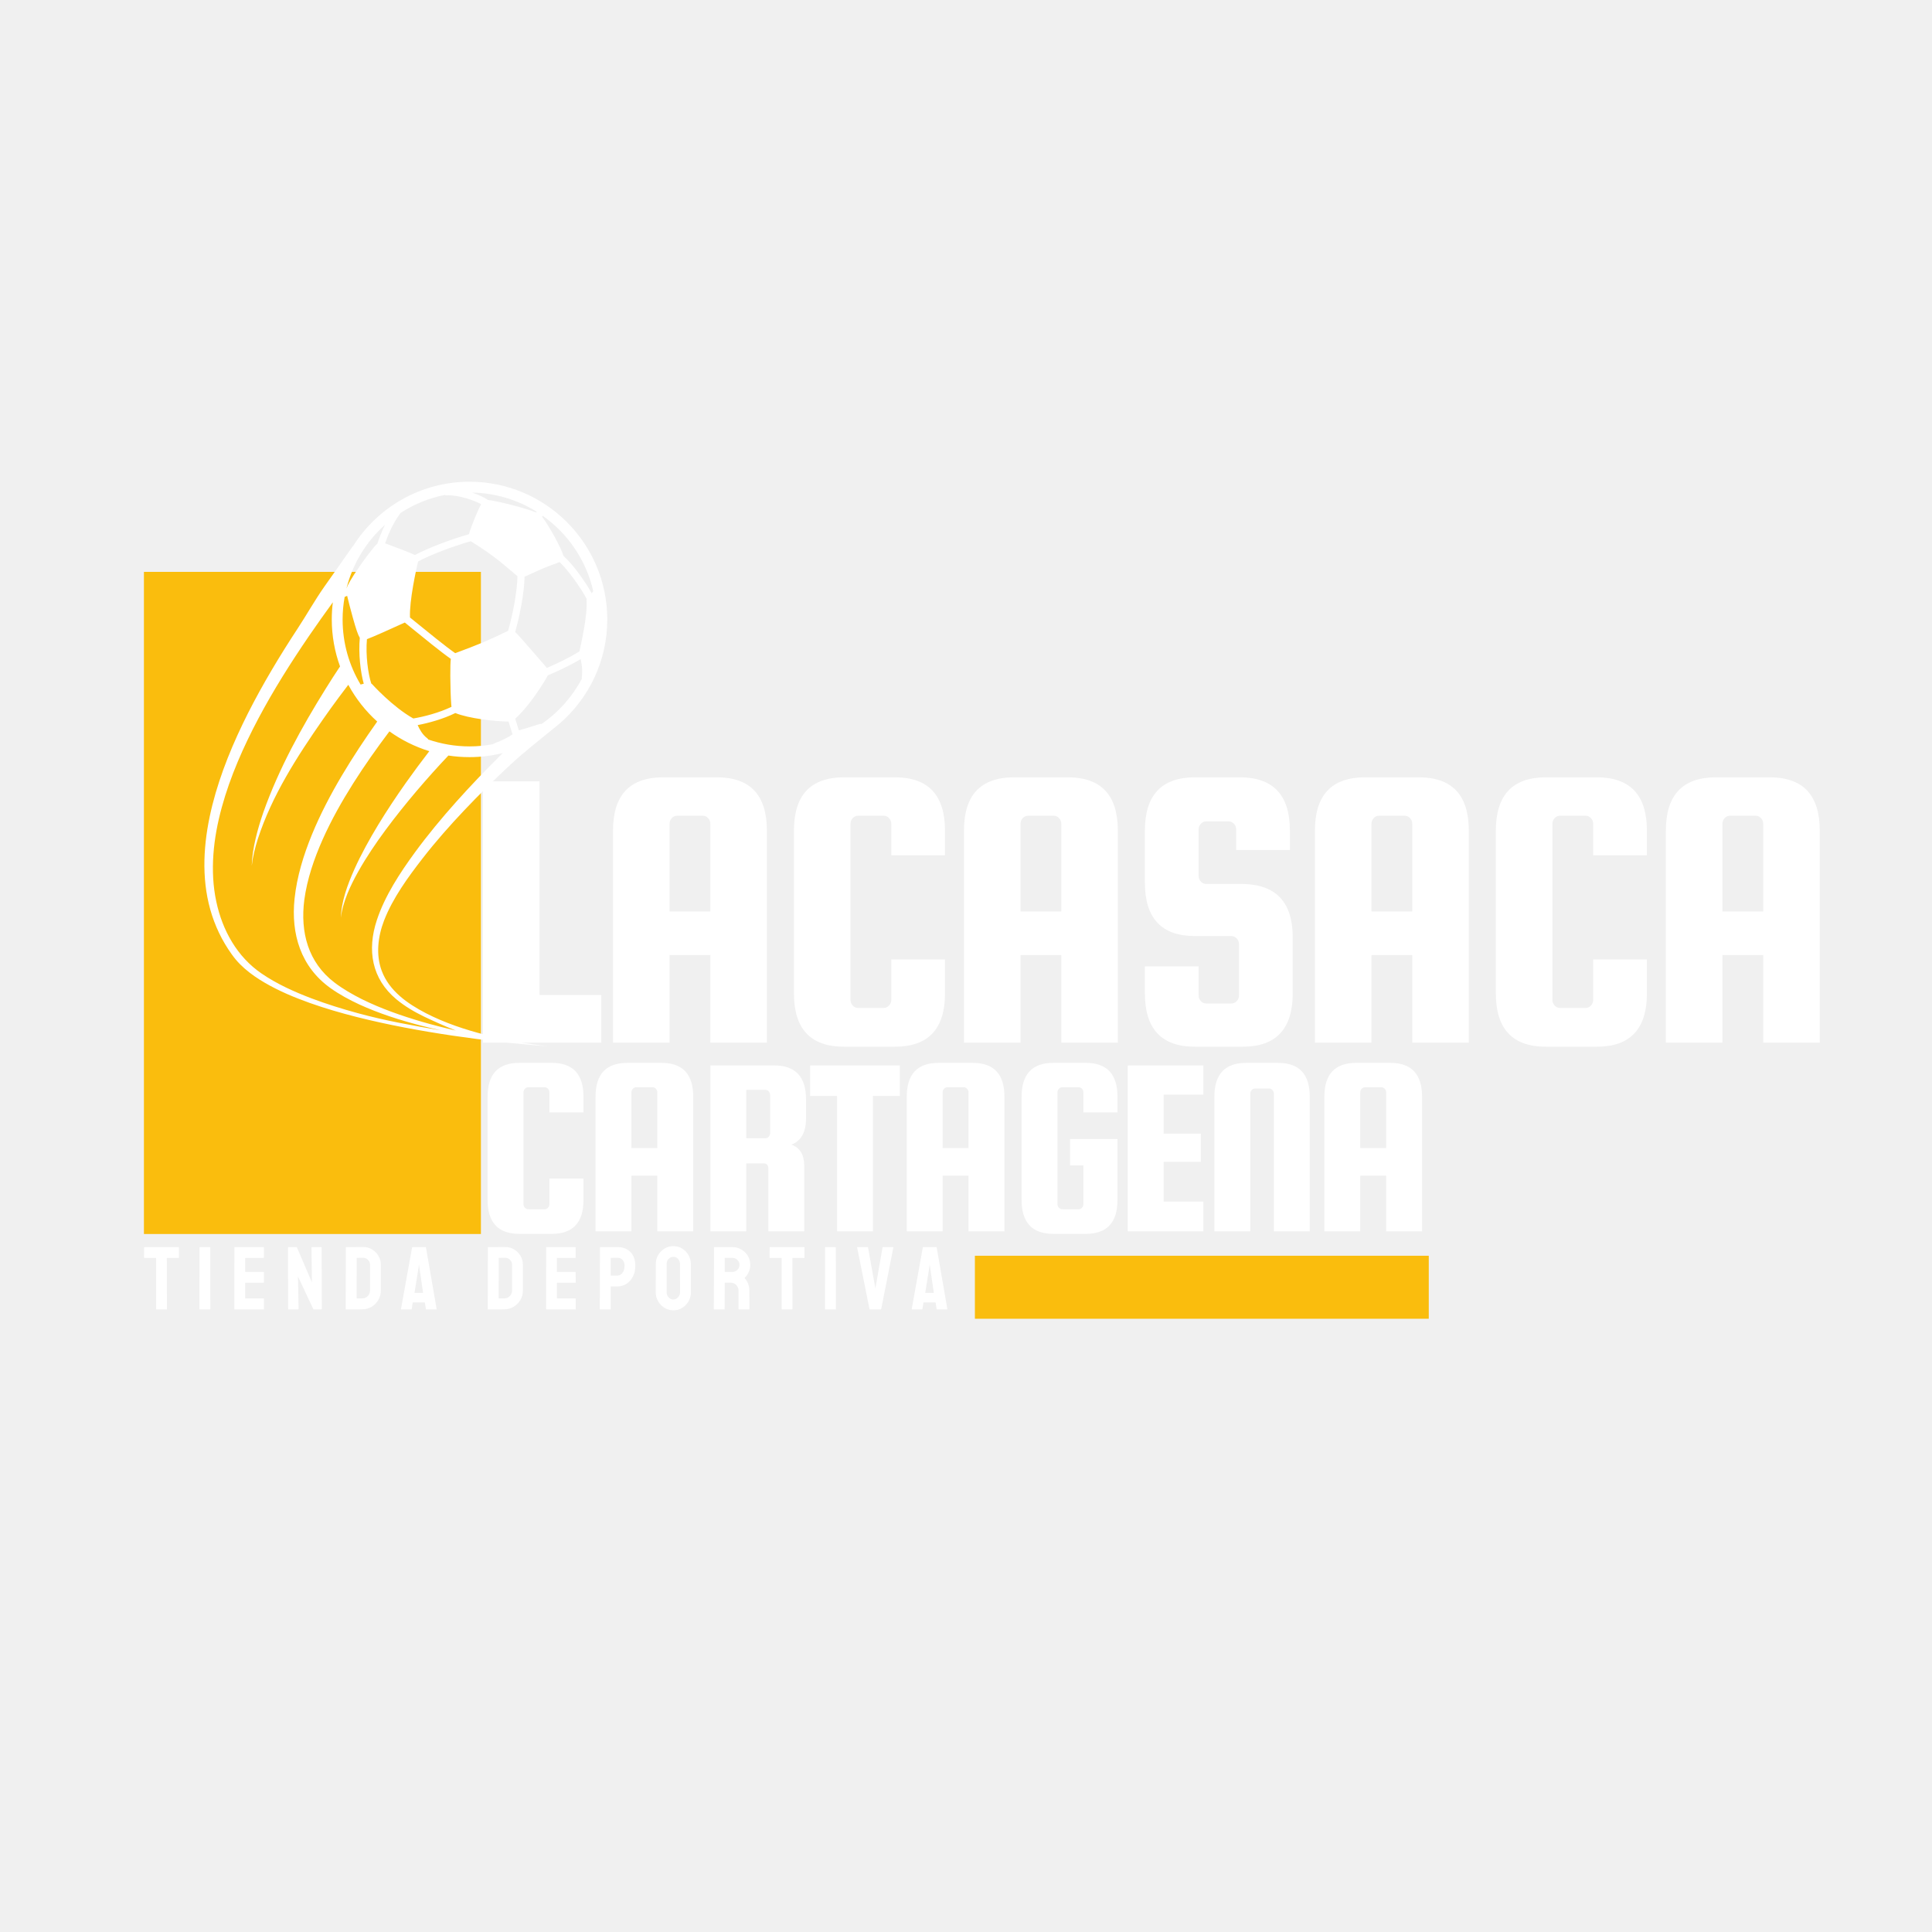
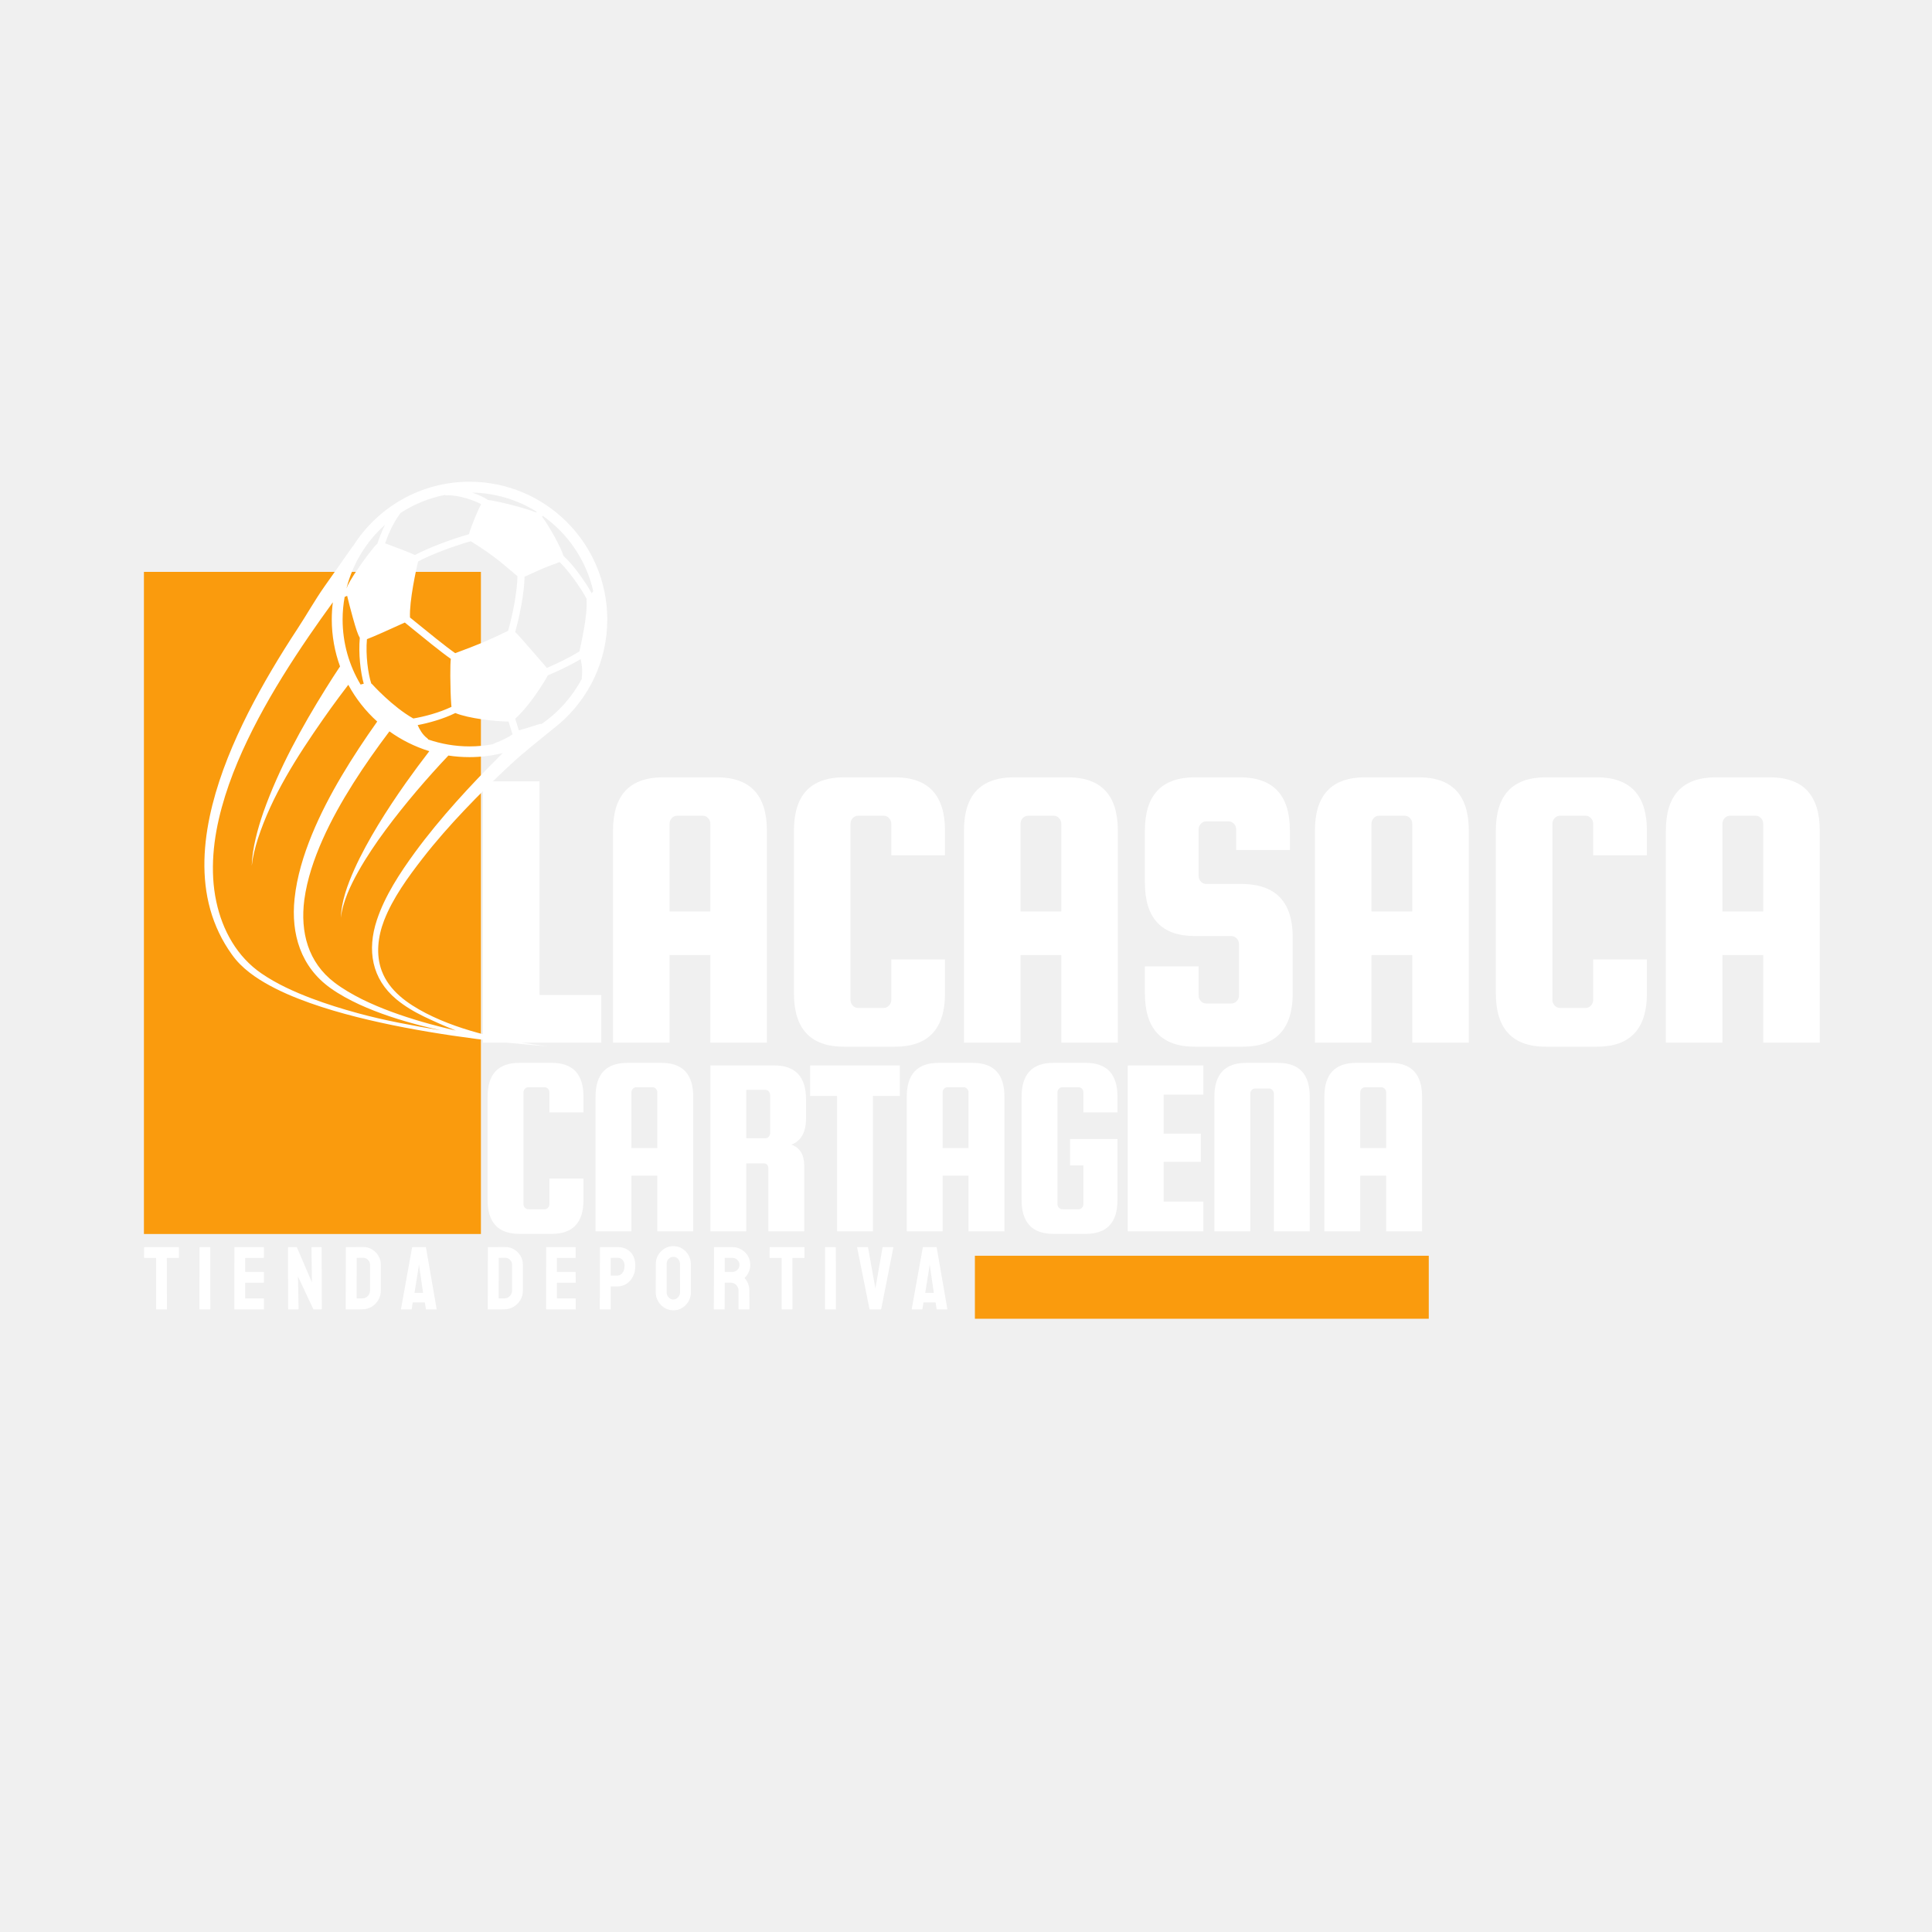
<svg xmlns="http://www.w3.org/2000/svg" width="2000" zoomAndPan="magnify" viewBox="0 0 1500 1500" height="2000" preserveAspectRatio="xMidYMid meet" version="1.0">
  <defs>
    <g />
-     <clipPath id="87dd365735">
+     <clipPath id="3a426916bb">
      <path d="M 111.742 444.012 L 373.383 444.012 L 373.383 958.141 L 111.742 958.141 Z M 111.742 444.012 " clip-rule="nonzero" />
    </clipPath>
-     <clipPath id="e6eba208df">
+     <clipPath id="fdcdbd4301">
      <path d="M 0.742 0.012 L 262.383 0.012 L 262.383 514.141 L 0.742 514.141 Z M 0.742 0.012 " clip-rule="nonzero" />
    </clipPath>
-     <clipPath id="ecdeac9998">
+     <clipPath id="299d489bf8">
      <rect x="0" width="263" y="0" height="515" />
    </clipPath>
-     <clipPath id="f5b8c3c71c">
+     <clipPath id="698afc8f45">
      <rect x="0" width="743" y="0" height="210" />
    </clipPath>
-     <clipPath id="d6a89298ad">
+     <clipPath id="d2f658fe4d">
      <path d="M 158.129 374.008 L 471.629 374.008 L 471.629 812.758 L 158.129 812.758 Z M 158.129 374.008 " clip-rule="nonzero" />
    </clipPath>
-     <clipPath id="e0f9797f92">
+     <clipPath id="068e8ba6fd">
      <path d="M 756.898 974.941 L 1109.383 974.941 L 1109.383 1023.891 L 756.898 1023.891 Z M 756.898 974.941 " clip-rule="nonzero" />
    </clipPath>
-     <clipPath id="0860a8a4ca">
+     <clipPath id="30519ae802">
      <path d="M 0.898 0.941 L 353.383 0.941 L 353.383 49.891 L 0.898 49.891 Z M 0.898 0.941 " clip-rule="nonzero" />
    </clipPath>
-     <clipPath id="db84d5787b">
+     <clipPath id="0c087946e7">
      <rect x="0" width="354" y="0" height="50" />
    </clipPath>
-     <clipPath id="ed4d44d06d">
+     <clipPath id="07d332056d">
      <rect x="0" width="1060" y="0" height="332" />
    </clipPath>
-     <clipPath id="712030ea61">
+     <clipPath id="1a1a95afee">
      <path d="M 0.602 14 L 28 14 L 28 63 L 0.602 63 Z M 0.602 14 " clip-rule="nonzero" />
    </clipPath>
-     <clipPath id="71ba63b0c0">
+     <clipPath id="6114b022c0">
      <rect x="0" width="642" y="0" height="87" />
    </clipPath>
  </defs>
-   <g clip-path="url(#87dd365735)">
+   <g clip-path="url(#3a426916bb)">
    <g transform="matrix(1, 0, 0, 1, 111, 444)">
-       <g clip-path="url(#ecdeac9998)">
-         <g clip-path="url(#e6eba208df)">
-           <path fill="#fabd0d" d="M 0.742 0.012 L 262.383 0.012 L 262.383 514.098 L 0.742 514.098 Z M 0.742 0.012 " fill-opacity="1" fill-rule="nonzero" />
+       <g clip-path="url(#299d489bf8)">
+         <g clip-path="url(#fdcdbd4301)">
+           <path fill="#fa9b0d" d="M 0.742 0.012 L 262.383 0.012 L 262.383 514.098 L 0.742 514.098 Z M 0.742 0.012 " fill-opacity="1" fill-rule="nonzero" />
        </g>
      </g>
    </g>
  </g>
  <g transform="matrix(1, 0, 0, 1, 367, 787)">
-     <g clip-path="url(#f5b8c3c71c)">
+     <g clip-path="url(#698afc8f45)">
      <g fill="#ffffff" fill-opacity="1">
        <g transform="translate(1.623119, 168.9873)">
          <g>
            <path d="M 57.922 -21.094 L 57.922 -41 L 84.391 -41 L 84.391 -24.281 C 84.391 -6.77 76.164 1.984 59.719 1.984 L 34.641 1.984 C 18.18 1.984 9.953 -6.77 9.953 -24.281 L 9.953 -104.5 C 9.953 -122.02 18.18 -130.781 34.641 -130.781 L 59.719 -130.781 C 76.164 -130.781 84.391 -122.02 84.391 -104.5 L 84.391 -92.359 L 57.922 -92.359 L 57.922 -107.891 C 57.922 -108.941 57.555 -109.863 56.828 -110.656 C 56.098 -111.457 55.203 -111.859 54.141 -111.859 L 41.594 -111.859 C 40.539 -111.859 39.645 -111.457 38.906 -110.656 C 38.176 -109.863 37.812 -108.941 37.812 -107.891 L 37.812 -21.094 C 37.812 -20.031 38.176 -19.102 38.906 -18.312 C 39.645 -17.52 40.539 -17.125 41.594 -17.125 L 54.141 -17.125 C 55.203 -17.125 56.098 -17.52 56.828 -18.312 C 57.555 -19.102 57.922 -20.031 57.922 -21.094 Z M 57.922 -21.094 " />
          </g>
        </g>
      </g>
      <g fill="#ffffff" fill-opacity="1">
        <g transform="translate(85.41837, 168.9873)">
          <g>
            <path d="M 61.109 -130.781 C 77.566 -130.781 85.797 -122.02 85.797 -104.5 L 85.797 0 L 57.922 0 L 57.922 -43.188 L 37.812 -43.188 L 37.812 0 L 9.953 0 L 9.953 -104.5 C 9.953 -122.02 18.18 -130.781 34.641 -130.781 Z M 37.812 -64.688 L 57.922 -64.688 L 57.922 -107.891 C 57.922 -108.941 57.555 -109.863 56.828 -110.656 C 56.098 -111.457 55.203 -111.859 54.141 -111.859 L 41.594 -111.859 C 40.539 -111.859 39.645 -111.457 38.906 -110.656 C 38.176 -109.863 37.812 -108.941 37.812 -107.891 Z M 37.812 -64.688 " />
          </g>
        </g>
      </g>
      <g fill="#ffffff" fill-opacity="1">
        <g transform="translate(174.5877, 168.9873)">
          <g>
            <path d="M 37.812 -52.75 L 37.812 0 L 9.953 0 L 9.953 -128.781 L 59.516 -128.781 C 75.973 -128.781 84.203 -120.023 84.203 -102.516 L 84.203 -87.578 C 84.203 -76.961 80.414 -70.195 72.844 -67.281 C 79.477 -64.883 82.797 -59.441 82.797 -50.953 L 82.797 0 L 54.938 0 L 54.938 -48.766 C 54.938 -51.422 53.676 -52.75 51.156 -52.75 Z M 37.812 -109.875 L 37.812 -72.25 L 52.547 -72.25 C 53.609 -72.25 54.504 -72.645 55.234 -73.438 C 55.961 -74.238 56.328 -75.172 56.328 -76.234 L 56.328 -105.891 C 56.328 -106.953 55.961 -107.879 55.234 -108.672 C 54.504 -109.473 53.609 -109.875 52.547 -109.875 Z M 37.812 -109.875 " />
          </g>
        </g>
      </g>
      <g fill="#ffffff" fill-opacity="1">
        <g transform="translate(259.3782, 168.9873)">
          <g>
            <path d="M 2.594 -105.094 L 2.594 -128.781 L 72.25 -128.781 L 72.25 -105.094 L 51.359 -105.094 L 51.359 0 L 23.484 0 L 23.484 -105.094 Z M 2.594 -105.094 " />
          </g>
        </g>
      </g>
      <g fill="#ffffff" fill-opacity="1">
        <g transform="translate(327.0512, 168.9873)">
          <g>
            <path d="M 61.109 -130.781 C 77.566 -130.781 85.797 -122.02 85.797 -104.5 L 85.797 0 L 57.922 0 L 57.922 -43.188 L 37.812 -43.188 L 37.812 0 L 9.953 0 L 9.953 -104.5 C 9.953 -122.02 18.18 -130.781 34.641 -130.781 Z M 37.812 -64.688 L 57.922 -64.688 L 57.922 -107.891 C 57.922 -108.941 57.555 -109.863 56.828 -110.656 C 56.098 -111.457 55.203 -111.859 54.141 -111.859 L 41.594 -111.859 C 40.539 -111.859 39.645 -111.457 38.906 -110.656 C 38.176 -109.863 37.812 -108.941 37.812 -107.891 Z M 37.812 -64.688 " />
          </g>
        </g>
      </g>
      <g fill="#ffffff" fill-opacity="1">
        <g transform="translate(416.2205, 168.9873)">
          <g>
            <path d="M 47.578 -51.156 L 47.578 -71.656 L 84.391 -71.656 L 84.391 -24.281 C 84.391 -6.77 76.164 1.984 59.719 1.984 L 34.641 1.984 C 18.18 1.984 9.953 -6.77 9.953 -24.281 L 9.953 -104.5 C 9.953 -122.02 18.18 -130.781 34.641 -130.781 L 59.719 -130.781 C 76.164 -130.781 84.391 -122.02 84.391 -104.5 L 84.391 -92.359 L 57.922 -92.359 L 57.922 -107.891 C 57.922 -108.941 57.555 -109.863 56.828 -110.656 C 56.098 -111.457 55.203 -111.859 54.141 -111.859 L 41.594 -111.859 C 40.539 -111.859 39.645 -111.457 38.906 -110.656 C 38.176 -109.863 37.812 -108.941 37.812 -107.891 L 37.812 -21.094 C 37.812 -20.031 38.176 -19.102 38.906 -18.312 C 39.645 -17.52 40.539 -17.125 41.594 -17.125 L 54.141 -17.125 C 55.203 -17.125 56.098 -17.52 56.828 -18.312 C 57.555 -19.102 57.922 -20.031 57.922 -21.094 L 57.922 -51.156 Z M 47.578 -51.156 " />
          </g>
        </g>
      </g>
      <g fill="#ffffff" fill-opacity="1">
        <g transform="translate(498.6225, 168.9873)">
          <g>
            <path d="M 37.812 -23.094 L 68.672 -23.094 L 68.672 0 L 9.953 0 L 9.953 -128.781 L 68.672 -128.781 L 68.672 -106.094 L 37.812 -106.094 L 37.812 -75.844 L 66.688 -75.844 L 66.688 -53.938 L 37.812 -53.938 Z M 37.812 -23.094 " />
          </g>
        </g>
      </g>
      <g fill="#ffffff" fill-opacity="1">
        <g transform="translate(566.0965, 168.9873)">
          <g>
            <path d="M 83.797 0 L 55.938 0 L 55.938 -106.891 C 55.938 -107.953 55.57 -108.879 54.844 -109.672 C 54.113 -110.473 53.219 -110.875 52.156 -110.875 L 41.406 -110.875 C 40.344 -110.875 39.445 -110.473 38.719 -109.672 C 37.988 -108.879 37.625 -107.953 37.625 -106.891 L 37.625 0 L 9.75 0 L 9.75 -104.5 C 9.75 -122.02 17.977 -130.781 34.438 -130.781 L 59.109 -130.781 C 75.566 -130.781 83.797 -122.02 83.797 -104.5 Z M 83.797 0 " />
          </g>
        </g>
      </g>
      <g fill="#ffffff" fill-opacity="1">
        <g transform="translate(651.2851, 168.9873)">
          <g>
            <path d="M 61.109 -130.781 C 77.566 -130.781 85.797 -122.02 85.797 -104.5 L 85.797 0 L 57.922 0 L 57.922 -43.188 L 37.812 -43.188 L 37.812 0 L 9.953 0 L 9.953 -104.5 C 9.953 -122.02 18.18 -130.781 34.641 -130.781 Z M 37.812 -64.688 L 57.922 -64.688 L 57.922 -107.891 C 57.922 -108.941 57.555 -109.863 56.828 -110.656 C 56.098 -111.457 55.203 -111.859 54.141 -111.859 L 41.594 -111.859 C 40.539 -111.859 39.645 -111.457 38.906 -110.656 C 38.176 -109.863 37.812 -108.941 37.812 -107.891 Z M 37.812 -64.688 " />
          </g>
        </g>
      </g>
    </g>
  </g>
-   <g clip-path="url(#d6a89298ad)">
+   <g clip-path="url(#d2f658fe4d)">
    <path fill="#ffffff" d="M 364.562 374.008 C 326.379 374.008 292.781 394.133 273.891 424.344 L 273.77 424.227 C 266.676 434.508 258.906 445.348 251.652 455.711 C 244.398 466.074 238.059 477.391 231.086 487.992 C 217.176 509.195 204.062 531 192.547 553.715 C 181.105 576.434 171.184 600.109 164.887 624.977 C 161.777 637.414 159.586 650.125 158.906 663 C 158.23 675.832 159.066 688.867 162.055 701.5 C 165.004 714.094 170.148 726.211 177.242 737.012 C 179.035 739.723 180.828 742.312 182.98 744.902 C 185.094 747.453 187.445 749.766 189.875 751.918 C 194.777 756.223 200.156 759.848 205.699 763.078 C 216.816 769.531 228.574 774.434 240.531 778.699 C 252.488 782.926 264.645 786.473 276.918 789.582 C 301.43 795.758 326.301 800.34 351.289 804.047 C 376.277 807.715 401.348 810.586 426.496 812.418 C 418.207 811.582 409.957 810.305 401.746 808.832 C 393.535 807.355 385.406 805.602 377.316 803.57 C 361.215 799.465 345.312 794.203 330.645 786.633 C 316.375 779.219 302.148 769.332 296.328 753.629 C 291.707 741.156 293.418 727.047 298.203 714.652 C 304.938 697.273 316.855 680.934 328.215 666.309 C 338.336 653.273 349.336 640.84 360.734 628.805 C 372.133 616.766 383.973 605.168 396.129 593.852 C 406.848 583.887 418.727 574.602 430.086 565.355 C 431.559 564.199 432.992 563.004 434.43 561.805 C 434.469 561.766 434.508 561.727 434.547 561.727 C 457.188 542.117 471.492 513.145 471.492 480.941 C 471.492 421.992 423.547 374.008 364.562 374.008 Z M 416.773 397.363 C 416.613 397.562 416.492 397.723 416.375 397.883 C 408.242 394.613 385.805 388.793 378.672 388.156 C 376.359 386.324 371.816 384.211 366.516 382.457 C 384.93 382.777 402.145 388.195 416.773 397.363 Z M 349.617 524.98 C 349.656 532.832 349.934 541.84 350.332 546.781 C 350.414 547.539 350.453 548.176 350.531 548.773 C 340.969 553.398 328.77 556.547 320.879 557.82 C 304.859 548.852 289.117 531.438 288.957 531.238 C 288.836 531.117 288.715 530.957 288.559 530.879 C 288.438 530.801 288.359 530.719 288.238 530.68 C 285.809 523.105 283.773 508.797 284.891 496.246 C 290.113 494.293 302.867 488.551 314.305 483.332 C 315.699 484.488 317.453 485.883 319.445 487.516 C 328.93 495.246 342.68 506.445 350.016 511.547 C 349.734 513.859 349.574 517.848 349.617 524.98 Z M 322.992 483.211 C 321.238 481.777 319.645 480.5 318.328 479.426 C 317.691 466.59 323.23 441.684 324.586 435.941 C 334.031 430.84 351.25 424.227 365.52 420.199 C 367.629 421.516 376.121 426.734 384.25 432.914 C 389.031 436.539 393.734 440.566 397.203 443.516 C 399.477 445.469 400.832 446.625 401.746 447.301 C 401.508 460.336 397.922 477.512 394.492 489.828 C 393.617 490.227 392.379 490.824 390.547 491.66 C 386.641 493.535 380.742 496.324 375.082 498.715 C 368.426 501.504 361.812 503.977 357.426 505.609 C 355.516 506.328 354.277 506.766 353.441 507.125 C 346.426 502.301 332 490.543 322.992 483.211 Z M 310.637 398.797 C 310.758 398.637 310.875 398.438 310.957 398.281 C 321.238 391.582 332.836 386.762 345.273 384.289 C 345.672 384.488 346.148 384.609 346.625 384.57 C 356.031 384.09 368.625 388.676 373.57 391.465 C 372.414 393.457 370.859 396.805 368.586 402.305 C 366.875 406.488 364.961 411.473 364.082 414.781 C 349.574 418.883 331.961 425.66 322.117 430.922 C 317.93 428.887 308.008 425.141 299 421.836 C 300.594 417.172 304.539 406.848 310.637 398.797 Z M 298.918 407.445 C 295.691 413.984 293.738 419.801 293.062 421.914 C 289.156 425.5 280.664 437.617 279.629 439.09 C 272.457 449.375 269.906 454.238 269.066 456.746 L 269.027 456.746 C 273.891 437.418 284.492 420.359 298.918 407.445 Z M 267.594 463.441 C 268.23 463.125 268.91 462.844 269.508 462.566 C 270.504 466.672 272.176 473.289 273.891 479.387 C 276.441 488.594 277.996 493.055 279.352 495.207 C 278.234 507.246 279.828 521.711 282.418 530.84 C 281.703 531 280.863 531.199 279.949 531.477 C 271.102 516.691 266 499.434 266 480.941 C 266 474.961 266.559 469.141 267.594 463.441 Z M 241.809 775.113 C 228.375 770.012 214.945 763.953 203.066 755.824 C 184.098 742.871 172.699 722.344 167.953 700.105 C 165.363 688.109 164.805 675.672 165.684 663.359 C 166.559 651.043 168.91 638.809 172.18 626.852 C 178.754 602.898 188.918 579.941 200.598 557.859 C 212.312 535.781 225.707 514.578 239.855 493.852 C 245.91 485.004 252.129 476.277 258.426 467.59 C 257.867 471.973 257.59 476.395 257.59 480.898 C 257.59 493.695 259.863 506.008 264.008 517.406 C 260.219 523.066 256.633 528.688 253.047 534.426 C 234.312 564.477 216.539 596.68 204.582 630.359 C 202.23 637.133 200.117 644.027 198.484 651.004 C 196.852 657.977 195.652 665.07 195.453 672.207 C 196.254 665.113 198.004 658.219 200.156 651.441 C 211.039 617.805 230.688 587.312 250.773 558.5 C 254.84 552.68 258.945 546.941 263.168 541.281 C 265.562 538.051 267.992 534.863 270.422 531.676 C 276.242 542.438 283.855 552.082 292.863 560.211 C 283.137 573.922 273.812 587.992 265.203 602.5 C 256.555 617.125 248.621 632.27 242.125 648.094 C 235.668 663.918 230.527 680.496 228.695 697.754 C 225.824 725.215 233.559 750.723 256.555 767.141 C 263.566 772.164 271.141 776.188 278.871 779.816 C 294.336 786.91 310.52 792.012 326.859 796.277 C 332 797.59 337.18 798.828 342.402 799.984 C 320.719 796.316 298.68 792.371 277.676 786.59 C 265.562 783.285 253.523 779.535 241.809 775.113 Z M 388.793 586.238 C 376.879 598.035 365.238 610.152 354.078 622.664 C 342.922 635.18 332.16 648.133 322.195 661.723 C 310.559 677.668 298.801 695.523 292.582 714.375 C 284.891 737.648 288.559 759.93 307.77 775.871 C 314.344 781.332 321.719 785.633 329.289 789.301 C 335.387 792.211 345.75 796.914 353.879 800.102 C 345.074 798.07 336.344 795.836 327.695 793.328 C 311.633 788.625 295.77 783.082 280.863 775.711 C 273.453 771.965 266.238 767.82 259.742 762.879 C 239.137 747.215 233.039 723.699 236.266 698.629 C 238.461 682.449 243.84 666.746 250.535 651.68 C 257.27 636.574 265.441 622.109 274.328 608.039 C 283.059 594.25 292.504 580.898 302.348 567.824 C 311.672 574.52 322.117 579.742 333.316 583.207 C 327.059 591.301 321.039 599.469 315.141 607.762 C 307.609 618.441 300.355 629.32 293.578 640.48 C 290.191 646.062 286.922 651.719 283.816 657.461 C 280.707 663.199 277.758 669.059 275.086 675.035 C 272.414 681.016 269.984 687.07 268.07 693.328 C 266.199 699.586 264.805 706.043 264.684 712.539 C 265.363 706.082 267.355 699.867 269.707 693.926 C 272.098 687.949 275.047 682.211 278.195 676.59 C 281.344 670.969 284.73 665.512 288.277 660.168 C 291.824 654.789 295.531 649.527 299.359 644.387 C 307.012 634.023 315.102 623.98 323.391 614.176 C 331.402 604.77 339.73 595.445 348.141 586.598 C 353.48 587.434 358.941 587.832 364.523 587.832 C 373.41 587.832 382.059 586.715 390.309 584.684 C 389.828 585.242 389.312 585.758 388.793 586.238 Z M 383.773 577.152 C 383.375 577.309 383.055 577.508 382.777 577.789 C 376.879 578.906 370.777 579.504 364.562 579.504 C 353.324 579.504 342.562 577.59 332.52 574.16 C 332.32 573.762 332.039 573.406 331.68 573.164 C 328.016 570.496 325.582 565.953 324.27 562.961 C 332.758 561.367 344.273 558.18 353.523 553.598 C 363.766 557.82 384.887 560.172 393.695 560.172 C 394.094 560.172 394.492 560.172 394.812 560.172 C 395.77 563.32 396.926 567.027 397.922 570.137 C 394.852 572.367 389.949 574.84 383.773 577.152 Z M 451.805 526.852 C 444.352 541 433.59 553.078 420.48 562.125 C 419.961 561.965 419.402 561.965 418.844 562.164 C 411.59 564.555 405.492 566.309 402.824 567.066 C 401.906 564.117 400.871 560.809 400.031 558.02 C 403.582 554.91 408.961 548.695 412.387 544.152 C 415.656 539.848 422.789 529.484 425.262 524.383 C 431.398 521.793 441.961 517.09 450.809 511.746 C 452.762 519.758 451.727 525.5 451.727 525.578 C 451.645 525.977 451.688 526.414 451.805 526.852 Z M 449.812 505.77 C 441.684 510.91 431.199 515.734 424.543 518.602 C 423.387 517.09 421.355 514.777 417.848 510.75 L 415.18 507.684 C 406.25 497.359 402.184 492.777 399.992 490.703 C 403.461 478.191 406.969 461.051 407.285 447.738 C 408.562 447.223 410.355 446.426 413.105 445.148 C 415.977 443.836 419.242 442.32 422.59 440.926 C 424.984 439.93 427.492 439.012 429.766 438.176 C 431.797 437.457 433.312 436.898 434.469 436.383 C 441.402 442.879 451.289 457.027 455.512 464.996 C 455.434 465.316 455.391 465.637 455.391 465.953 C 456.309 477.91 450.809 501.547 449.812 505.77 Z M 437.496 431.637 C 435.902 425.699 425.98 407.645 420.836 401.188 C 420.996 400.949 421.195 400.711 421.395 400.473 C 440.887 414.262 455.152 434.945 460.613 459.02 C 460.215 459.578 459.777 460.094 459.379 460.574 C 454.438 451.727 445.031 438.293 437.496 431.637 Z M 437.496 431.637 " fill-opacity="1" fill-rule="nonzero" />
  </g>
-   <g clip-path="url(#e0f9797f92)">
+   <g clip-path="url(#068e8ba6fd)">
    <g transform="matrix(1, 0, 0, 1, 756, 974)">
-       <g clip-path="url(#db84d5787b)">
-         <g clip-path="url(#0860a8a4ca)">
-           <path fill="#fabd0d" d="M 0.898 0.941 L 353.293 0.941 L 353.293 49.891 L 0.898 49.891 Z M 0.898 0.941 " fill-opacity="1" fill-rule="nonzero" />
+       <g clip-path="url(#0c087946e7)">
+         <g clip-path="url(#30519ae802)">
+           <path fill="#fa9b0d" d="M 0.898 0.941 L 353.293 0.941 L 353.293 49.891 L 0.898 49.891 Z M 0.898 0.941 " fill-opacity="1" fill-rule="nonzero" />
        </g>
      </g>
    </g>
  </g>
  <g transform="matrix(1, 0, 0, 1, 359, 540)">
-     <g clip-path="url(#ed4d44d06d)">
+     <g clip-path="url(#07d332056d)">
      <g fill="#ffffff" fill-opacity="1">
        <g transform="translate(0.304591, 269.5281)">
          <g>
            <path d="M 59.578 -37 L 107.547 -37 L 107.547 0 L 15.672 0 L 15.672 -202.875 L 59.578 -202.875 Z M 59.578 -37 " />
          </g>
        </g>
      </g>
      <g fill="#ffffff" fill-opacity="1">
        <g transform="translate(101.2694, 269.5281)">
          <g>
            <path d="M 96.266 -206.016 C 122.18 -206.016 135.141 -192.219 135.141 -164.625 L 135.141 0 L 91.25 0 L 91.25 -68.047 L 59.578 -68.047 L 59.578 0 L 15.672 0 L 15.672 -164.625 C 15.672 -192.219 28.633 -206.016 54.562 -206.016 Z M 59.578 -101.906 L 91.25 -101.906 L 91.25 -169.953 C 91.25 -171.617 90.672 -173.078 89.516 -174.328 C 88.367 -175.586 86.957 -176.219 85.281 -176.219 L 65.531 -176.219 C 63.863 -176.219 62.453 -175.586 61.297 -174.328 C 60.148 -173.078 59.578 -171.617 59.578 -169.953 Z M 59.578 -101.906 " />
          </g>
        </g>
      </g>
      <g fill="#ffffff" fill-opacity="1">
        <g transform="translate(241.7421, 269.5281)">
          <g>
            <path d="M 91.25 -33.234 L 91.25 -64.594 L 132.953 -64.594 L 132.953 -38.25 C 132.953 -10.656 119.988 3.141 94.062 3.141 L 54.562 3.141 C 28.633 3.141 15.672 -10.656 15.672 -38.25 L 15.672 -164.625 C 15.672 -192.219 28.633 -206.016 54.562 -206.016 L 94.062 -206.016 C 119.988 -206.016 132.953 -192.219 132.953 -164.625 L 132.953 -145.5 L 91.25 -145.5 L 91.25 -169.953 C 91.25 -171.617 90.672 -173.078 89.516 -174.328 C 88.367 -175.586 86.957 -176.219 85.281 -176.219 L 65.531 -176.219 C 63.863 -176.219 62.453 -175.586 61.297 -174.328 C 60.148 -173.078 59.578 -171.617 59.578 -169.953 L 59.578 -33.234 C 59.578 -31.566 60.148 -30.102 61.297 -28.844 C 62.453 -27.594 63.863 -26.969 65.531 -26.969 L 85.281 -26.969 C 86.957 -26.969 88.367 -27.594 89.516 -28.844 C 90.672 -30.102 91.25 -31.566 91.25 -33.234 Z M 91.25 -33.234 " />
          </g>
        </g>
      </g>
      <g fill="#ffffff" fill-opacity="1">
        <g transform="translate(373.7489, 269.5281)">
          <g>
            <path d="M 96.266 -206.016 C 122.18 -206.016 135.141 -192.219 135.141 -164.625 L 135.141 0 L 91.25 0 L 91.25 -68.047 L 59.578 -68.047 L 59.578 0 L 15.672 0 L 15.672 -164.625 C 15.672 -192.219 28.633 -206.016 54.562 -206.016 Z M 59.578 -101.906 L 91.25 -101.906 L 91.25 -169.953 C 91.25 -171.617 90.672 -173.078 89.516 -174.328 C 88.367 -175.586 86.957 -176.219 85.281 -176.219 L 65.531 -176.219 C 63.863 -176.219 62.453 -175.586 61.297 -174.328 C 60.148 -173.078 59.578 -171.617 59.578 -169.953 Z M 59.578 -101.906 " />
          </g>
        </g>
      </g>
      <g fill="#ffffff" fill-opacity="1">
        <g transform="translate(514.2217, 269.5281)">
          <g>
            <path d="M 128.25 -149.562 L 86.547 -149.562 L 86.547 -165.562 C 86.547 -167.227 85.969 -168.688 84.812 -169.938 C 83.664 -171.195 82.254 -171.828 80.578 -171.828 L 63.344 -171.828 C 61.664 -171.828 60.25 -171.195 59.094 -169.938 C 57.945 -168.688 57.375 -167.227 57.375 -165.562 L 57.375 -129.5 C 57.375 -127.832 57.945 -126.367 59.094 -125.109 C 60.25 -123.859 61.664 -123.234 63.344 -123.234 L 91.562 -123.234 C 117.477 -122.816 130.438 -109.02 130.438 -81.844 L 130.438 -38.25 C 130.438 -10.656 117.477 3.141 91.562 3.141 L 54.562 3.141 C 28.633 3.141 15.672 -10.656 15.672 -38.25 L 15.672 -59.266 L 57.375 -59.266 L 57.375 -36.688 C 57.375 -35.008 57.945 -33.547 59.094 -32.297 C 60.25 -31.047 61.664 -30.422 63.344 -30.422 L 82.781 -30.422 C 84.445 -30.422 85.852 -31.047 87 -32.297 C 88.156 -33.547 88.734 -35.008 88.734 -36.688 L 88.734 -76.516 C 88.734 -78.18 88.156 -79.641 87 -80.891 C 85.852 -82.148 84.445 -82.781 82.781 -82.781 L 54.562 -82.781 C 28.633 -82.781 15.672 -96.578 15.672 -124.172 L 15.672 -164.625 C 15.672 -192.219 28.633 -206.016 54.562 -206.016 L 89.359 -206.016 C 115.285 -206.016 128.25 -192.219 128.25 -164.625 Z M 128.25 -149.562 " />
          </g>
        </g>
      </g>
      <g fill="#ffffff" fill-opacity="1">
        <g transform="translate(646.2285, 269.5281)">
          <g>
            <path d="M 96.266 -206.016 C 122.18 -206.016 135.141 -192.219 135.141 -164.625 L 135.141 0 L 91.25 0 L 91.25 -68.047 L 59.578 -68.047 L 59.578 0 L 15.672 0 L 15.672 -164.625 C 15.672 -192.219 28.633 -206.016 54.562 -206.016 Z M 59.578 -101.906 L 91.25 -101.906 L 91.25 -169.953 C 91.25 -171.617 90.672 -173.078 89.516 -174.328 C 88.367 -175.586 86.957 -176.219 85.281 -176.219 L 65.531 -176.219 C 63.863 -176.219 62.453 -175.586 61.297 -174.328 C 60.148 -173.078 59.578 -171.617 59.578 -169.953 Z M 59.578 -101.906 " />
          </g>
        </g>
      </g>
      <g fill="#ffffff" fill-opacity="1">
        <g transform="translate(786.7012, 269.5281)">
          <g>
            <path d="M 91.25 -33.234 L 91.25 -64.594 L 132.953 -64.594 L 132.953 -38.25 C 132.953 -10.656 119.988 3.141 94.062 3.141 L 54.562 3.141 C 28.633 3.141 15.672 -10.656 15.672 -38.25 L 15.672 -164.625 C 15.672 -192.219 28.633 -206.016 54.562 -206.016 L 94.062 -206.016 C 119.988 -206.016 132.953 -192.219 132.953 -164.625 L 132.953 -145.5 L 91.25 -145.5 L 91.25 -169.953 C 91.25 -171.617 90.672 -173.078 89.516 -174.328 C 88.367 -175.586 86.957 -176.219 85.281 -176.219 L 65.531 -176.219 C 63.863 -176.219 62.453 -175.586 61.297 -174.328 C 60.148 -173.078 59.578 -171.617 59.578 -169.953 L 59.578 -33.234 C 59.578 -31.566 60.148 -30.102 61.297 -28.844 C 62.453 -27.594 63.863 -26.969 65.531 -26.969 L 85.281 -26.969 C 86.957 -26.969 88.367 -27.594 89.516 -28.844 C 90.672 -30.102 91.25 -31.566 91.25 -33.234 Z M 91.25 -33.234 " />
          </g>
        </g>
      </g>
      <g fill="#ffffff" fill-opacity="1">
        <g transform="translate(918.708, 269.5281)">
          <g>
            <path d="M 96.266 -206.016 C 122.18 -206.016 135.141 -192.219 135.141 -164.625 L 135.141 0 L 91.25 0 L 91.25 -68.047 L 59.578 -68.047 L 59.578 0 L 15.672 0 L 15.672 -164.625 C 15.672 -192.219 28.633 -206.016 54.562 -206.016 Z M 59.578 -101.906 L 91.25 -101.906 L 91.25 -169.953 C 91.25 -171.617 90.672 -173.078 89.516 -174.328 C 88.367 -175.586 86.957 -176.219 85.281 -176.219 L 65.531 -176.219 C 63.863 -176.219 62.453 -175.586 61.297 -174.328 C 60.148 -173.078 59.578 -171.617 59.578 -169.953 Z M 59.578 -101.906 " />
          </g>
        </g>
      </g>
    </g>
  </g>
  <g transform="matrix(1, 0, 0, 1, 111, 954)">
-     <g clip-path="url(#71ba63b0c0)">
-       <g clip-path="url(#712030ea61)">
+     <g clip-path="url(#6114b022c0)">
+       <g clip-path="url(#1a1a95afee)">
        <g fill="#ffffff" fill-opacity="1">
          <g transform="translate(0.74059, 62.63239)">
            <g>
              <path d="M 9.734 0 C 9.547 0 9.453 -0.113 9.453 -0.344 L 9.453 -39.969 L 0.422 -39.969 C 0.18 -39.969 0.062 -40.082 0.062 -40.312 L 0.141 -48.094 C 0.141 -48.281 0.234 -48.375 0.422 -48.375 L 26.828 -48.375 C 27.055 -48.375 27.172 -48.281 27.172 -48.094 L 27.172 -40.312 C 27.172 -40.082 27.078 -39.969 26.891 -39.969 L 17.797 -39.969 L 17.859 -0.344 C 17.859 -0.113 17.766 0 17.578 0 Z M 9.734 0 " />
            </g>
          </g>
        </g>
      </g>
      <g fill="#ffffff" fill-opacity="1">
        <g transform="translate(41.0468, 62.63239)">
          <g>
            <path d="M 3.125 0 C 2.895 0 2.781 -0.113 2.781 -0.344 L 2.844 -48.094 C 2.844 -48.281 2.938 -48.375 3.125 -48.375 L 10.906 -48.375 C 11.094 -48.375 11.188 -48.281 11.188 -48.094 L 11.266 -0.344 C 11.266 -0.113 11.172 0 10.984 0 Z M 3.125 0 " />
          </g>
        </g>
      </g>
      <g fill="#ffffff" fill-opacity="1">
        <g transform="translate(68.15201, 62.63239)">
          <g>
            <path d="M 3.062 0 C 2.875 0 2.781 -0.113 2.781 -0.344 L 2.844 -48.094 C 2.844 -48.281 2.938 -48.375 3.125 -48.375 L 25.438 -48.375 C 25.625 -48.375 25.719 -48.258 25.719 -48.031 L 25.719 -40.234 C 25.719 -40.055 25.625 -39.969 25.438 -39.969 L 11.188 -39.969 L 11.188 -29.125 L 25.438 -29.125 C 25.625 -29.125 25.719 -29.031 25.719 -28.844 L 25.781 -20.984 C 25.781 -20.805 25.688 -20.719 25.5 -20.719 L 11.188 -20.719 L 11.188 -8.547 L 25.5 -8.547 C 25.688 -8.547 25.781 -8.43 25.781 -8.203 L 25.781 -0.281 C 25.781 -0.094 25.688 0 25.5 0 Z M 3.062 0 " />
          </g>
        </g>
      </g>
      <g fill="#ffffff" fill-opacity="1">
        <g transform="translate(109.8478, 62.63239)">
          <g>
            <path d="M 3.406 0 C 3.031 0 2.844 -0.16 2.844 -0.484 L 2.781 -47.812 C 2.781 -48.188 2.969 -48.375 3.344 -48.375 L 9.594 -48.375 L 21.344 -20.984 L 20.984 -47.812 C 20.984 -48.188 21.191 -48.375 21.609 -48.375 L 28.5 -48.375 C 28.77 -48.375 28.906 -48.188 28.906 -47.812 L 28.984 -0.422 C 28.984 -0.141 28.867 0 28.641 0 L 22.516 0 L 10.5 -25.578 L 10.984 -0.562 C 10.984 -0.188 10.773 0 10.359 0 Z M 3.406 0 " />
          </g>
        </g>
      </g>
      <g fill="#ffffff" fill-opacity="1">
        <g transform="translate(154.6006, 62.63239)">
          <g>
            <path d="M 3.125 0 C 2.895 0 2.781 -0.113 2.781 -0.344 L 2.922 -48.094 C 2.922 -48.281 3.016 -48.375 3.203 -48.375 L 16.188 -48.438 C 18.738 -48.488 21.066 -47.891 23.172 -46.641 C 25.285 -45.391 26.969 -43.707 28.219 -41.594 C 29.469 -39.488 30.094 -37.16 30.094 -34.609 L 30.094 -14.672 C 30.094 -11.984 29.441 -9.535 28.141 -7.328 C 26.848 -5.129 25.113 -3.379 22.938 -2.078 C 20.758 -0.785 18.301 -0.113 15.562 -0.062 Z M 11.266 -8.547 L 15.562 -8.547 C 17.281 -8.547 18.727 -9.145 19.906 -10.344 C 21.094 -11.551 21.688 -12.992 21.688 -14.672 L 21.688 -34.688 C 21.688 -36.164 21.141 -37.445 20.047 -38.531 C 18.961 -39.625 17.676 -40.145 16.188 -40.094 L 11.328 -40.031 Z M 11.266 -8.547 " />
          </g>
        </g>
      </g>
      <g fill="#ffffff" fill-opacity="1">
        <g transform="translate(199.9093, 62.63239)">
          <g>
            <path d="M 0.422 -0.344 L 9.031 -48.094 C 9.082 -48.281 9.195 -48.375 9.375 -48.375 L 19.453 -48.375 C 19.641 -48.375 19.758 -48.281 19.812 -48.094 L 28.078 -0.344 C 28.117 -0.113 28.023 0 27.797 0 L 20.078 0 C 19.898 0 19.785 -0.113 19.734 -0.344 L 18.969 -5.422 L 9.516 -5.422 L 8.75 -0.344 C 8.707 -0.113 8.594 0 8.406 0 L 0.688 0 C 0.508 0 0.422 -0.113 0.422 -0.344 Z M 10.906 -12.859 L 17.578 -12.859 L 14.734 -32.391 L 14.312 -34.953 L 14.031 -32.391 Z M 10.906 -12.859 " />
          </g>
        </g>
      </g>
      <g fill="#ffffff" fill-opacity="1">
        <g transform="translate(242.0914, 62.63239)">
          <g />
        </g>
      </g>
      <g fill="#ffffff" fill-opacity="1">
        <g transform="translate(264.8889, 62.63239)">
          <g>
            <path d="M 3.125 0 C 2.895 0 2.781 -0.113 2.781 -0.344 L 2.922 -48.094 C 2.922 -48.281 3.016 -48.375 3.203 -48.375 L 16.188 -48.438 C 18.738 -48.488 21.066 -47.891 23.172 -46.641 C 25.285 -45.391 26.969 -43.707 28.219 -41.594 C 29.469 -39.488 30.094 -37.16 30.094 -34.609 L 30.094 -14.672 C 30.094 -11.984 29.441 -9.535 28.141 -7.328 C 26.848 -5.129 25.113 -3.379 22.938 -2.078 C 20.758 -0.785 18.301 -0.113 15.562 -0.062 Z M 11.266 -8.547 L 15.562 -8.547 C 17.281 -8.547 18.727 -9.145 19.906 -10.344 C 21.094 -11.551 21.688 -12.992 21.688 -14.672 L 21.688 -34.688 C 21.688 -36.164 21.141 -37.445 20.047 -38.531 C 18.961 -39.625 17.676 -40.145 16.188 -40.094 L 11.328 -40.031 Z M 11.266 -8.547 " />
          </g>
        </g>
      </g>
      <g fill="#ffffff" fill-opacity="1">
        <g transform="translate(310.1976, 62.63239)">
          <g>
            <path d="M 3.062 0 C 2.875 0 2.781 -0.113 2.781 -0.344 L 2.844 -48.094 C 2.844 -48.281 2.938 -48.375 3.125 -48.375 L 25.438 -48.375 C 25.625 -48.375 25.719 -48.258 25.719 -48.031 L 25.719 -40.234 C 25.719 -40.055 25.625 -39.969 25.438 -39.969 L 11.188 -39.969 L 11.188 -29.125 L 25.438 -29.125 C 25.625 -29.125 25.719 -29.031 25.719 -28.844 L 25.781 -20.984 C 25.781 -20.805 25.688 -20.719 25.5 -20.719 L 11.188 -20.719 L 11.188 -8.547 L 25.5 -8.547 C 25.688 -8.547 25.781 -8.43 25.781 -8.203 L 25.781 -0.281 C 25.781 -0.094 25.688 0 25.5 0 Z M 3.062 0 " />
          </g>
        </g>
      </g>
      <g fill="#ffffff" fill-opacity="1">
        <g transform="translate(351.8934, 62.63239)">
          <g>
            <path d="M 3.125 0 C 2.895 0 2.781 -0.113 2.781 -0.344 L 2.922 -48.094 C 2.922 -48.281 3.016 -48.375 3.203 -48.375 L 16.547 -48.375 C 20.805 -48.375 24.176 -47.078 26.656 -44.484 C 29.133 -41.891 30.375 -38.367 30.375 -33.922 C 30.375 -30.629 29.723 -27.773 28.422 -25.359 C 27.129 -22.953 25.438 -21.098 23.344 -19.797 C 21.258 -18.504 18.992 -17.859 16.547 -17.859 L 11.266 -17.859 L 11.266 -0.344 C 11.266 -0.113 11.145 0 10.906 0 Z M 11.266 -26.266 L 16.547 -26.266 C 18.023 -26.266 19.305 -26.973 20.391 -28.391 C 21.484 -29.805 22.031 -31.648 22.031 -33.922 C 22.031 -35.723 21.539 -37.203 20.562 -38.359 C 19.594 -39.516 18.254 -40.094 16.547 -40.094 L 11.266 -40.031 Z M 11.266 -26.266 " />
          </g>
        </g>
      </g>
      <g fill="#ffffff" fill-opacity="1">
        <g transform="translate(396.1599, 62.63239)">
          <g>
            <path d="M 15.641 0.688 C 13.141 0.688 10.859 0.051 8.797 -1.219 C 6.734 -2.488 5.078 -4.176 3.828 -6.281 C 2.578 -8.395 1.953 -10.727 1.953 -13.281 L 2.016 -35.312 C 2.016 -37.852 2.629 -40.164 3.859 -42.25 C 5.086 -44.344 6.742 -46.016 8.828 -47.266 C 10.91 -48.516 13.18 -49.141 15.641 -49.141 C 18.141 -49.141 20.406 -48.516 22.438 -47.266 C 24.477 -46.016 26.113 -44.344 27.344 -42.25 C 28.57 -40.164 29.188 -37.852 29.188 -35.312 L 29.266 -13.281 C 29.266 -10.727 28.648 -8.395 27.422 -6.281 C 26.191 -4.176 24.547 -2.488 22.484 -1.219 C 20.422 0.051 18.141 0.688 15.641 0.688 Z M 15.641 -7.719 C 17.023 -7.719 18.238 -8.285 19.281 -9.422 C 20.32 -10.555 20.844 -11.844 20.844 -13.281 L 20.781 -35.312 C 20.781 -36.832 20.289 -38.125 19.312 -39.188 C 18.344 -40.258 17.117 -40.797 15.641 -40.797 C 14.203 -40.797 12.973 -40.273 11.953 -39.234 C 10.93 -38.191 10.422 -36.883 10.422 -35.312 L 10.422 -13.281 C 10.422 -11.75 10.93 -10.438 11.953 -9.344 C 12.973 -8.258 14.203 -7.719 15.641 -7.719 Z M 15.641 -7.719 " />
          </g>
        </g>
      </g>
      <g fill="#ffffff" fill-opacity="1">
        <g transform="translate(440.4264, 62.63239)">
          <g>
            <path d="M 3.062 0 C 2.875 0 2.781 -0.113 2.781 -0.344 L 2.922 -48.094 C 2.922 -48.281 3.016 -48.375 3.203 -48.375 L 17.234 -48.375 C 19.734 -48.375 22.035 -47.758 24.141 -46.531 C 26.254 -45.301 27.938 -43.656 29.188 -41.594 C 30.438 -39.531 31.062 -37.203 31.062 -34.609 C 31.062 -32.898 30.805 -31.359 30.297 -29.984 C 29.785 -28.617 29.18 -27.461 28.484 -26.516 C 27.797 -25.566 27.176 -24.859 26.625 -24.391 C 29.125 -21.609 30.375 -18.344 30.375 -14.594 L 30.438 -0.344 C 30.438 -0.113 30.32 0 30.094 0 L 22.234 0 C 22.055 0 21.969 -0.066 21.969 -0.203 L 21.969 -14.594 C 21.969 -16.258 21.375 -17.707 20.188 -18.938 C 19.008 -20.164 17.562 -20.781 15.844 -20.781 L 11.266 -20.781 L 11.188 -0.344 C 11.188 -0.113 11.094 0 10.906 0 Z M 11.266 -29.125 L 17.234 -29.125 C 18.672 -29.125 19.941 -29.656 21.047 -30.719 C 22.16 -31.781 22.719 -33.078 22.719 -34.609 C 22.719 -36.086 22.172 -37.359 21.078 -38.422 C 19.992 -39.492 18.711 -40.031 17.234 -40.031 L 11.266 -40.031 Z M 11.266 -29.125 " />
          </g>
        </g>
      </g>
      <g fill="#ffffff" fill-opacity="1">
        <g transform="translate(486.4298, 62.63239)">
          <g>
            <path d="M 9.734 0 C 9.547 0 9.453 -0.113 9.453 -0.344 L 9.453 -39.969 L 0.422 -39.969 C 0.18 -39.969 0.062 -40.082 0.062 -40.312 L 0.141 -48.094 C 0.141 -48.281 0.234 -48.375 0.422 -48.375 L 26.828 -48.375 C 27.055 -48.375 27.172 -48.281 27.172 -48.094 L 27.172 -40.312 C 27.172 -40.082 27.078 -39.969 26.891 -39.969 L 17.797 -39.969 L 17.859 -0.344 C 17.859 -0.113 17.766 0 17.578 0 Z M 9.734 0 " />
          </g>
        </g>
      </g>
      <g fill="#ffffff" fill-opacity="1">
        <g transform="translate(526.736, 62.63239)">
          <g>
            <path d="M 3.125 0 C 2.895 0 2.781 -0.113 2.781 -0.344 L 2.844 -48.094 C 2.844 -48.281 2.938 -48.375 3.125 -48.375 L 10.906 -48.375 C 11.094 -48.375 11.188 -48.281 11.188 -48.094 L 11.266 -0.344 C 11.266 -0.113 11.172 0 10.984 0 Z M 3.125 0 " />
          </g>
        </g>
      </g>
      <g fill="#ffffff" fill-opacity="1">
        <g transform="translate(553.8412, 62.63239)">
          <g>
            <path d="M 10.562 0 C 10.375 0 10.258 -0.113 10.219 -0.344 L 0.625 -48.094 C 0.582 -48.281 0.676 -48.375 0.906 -48.375 L 8.75 -48.375 C 8.938 -48.375 9.055 -48.281 9.109 -48.094 L 14.797 -16.266 L 20.359 -48.094 C 20.41 -48.281 20.531 -48.375 20.719 -48.375 L 28.5 -48.375 C 28.727 -48.375 28.816 -48.281 28.766 -48.094 L 19.328 -0.344 C 19.273 -0.113 19.156 0 18.969 0 Z M 10.562 0 " />
          </g>
        </g>
      </g>
      <g fill="#ffffff" fill-opacity="1">
        <g transform="translate(596.4402, 62.63239)">
          <g>
            <path d="M 0.422 -0.344 L 9.031 -48.094 C 9.082 -48.281 9.195 -48.375 9.375 -48.375 L 19.453 -48.375 C 19.641 -48.375 19.758 -48.281 19.812 -48.094 L 28.078 -0.344 C 28.117 -0.113 28.023 0 27.797 0 L 20.078 0 C 19.898 0 19.785 -0.113 19.734 -0.344 L 18.969 -5.422 L 9.516 -5.422 L 8.75 -0.344 C 8.707 -0.113 8.594 0 8.406 0 L 0.688 0 C 0.508 0 0.422 -0.113 0.422 -0.344 Z M 10.906 -12.859 L 17.578 -12.859 L 14.734 -32.391 L 14.312 -34.953 L 14.031 -32.391 Z M 10.906 -12.859 " />
          </g>
        </g>
      </g>
    </g>
  </g>
</svg>
